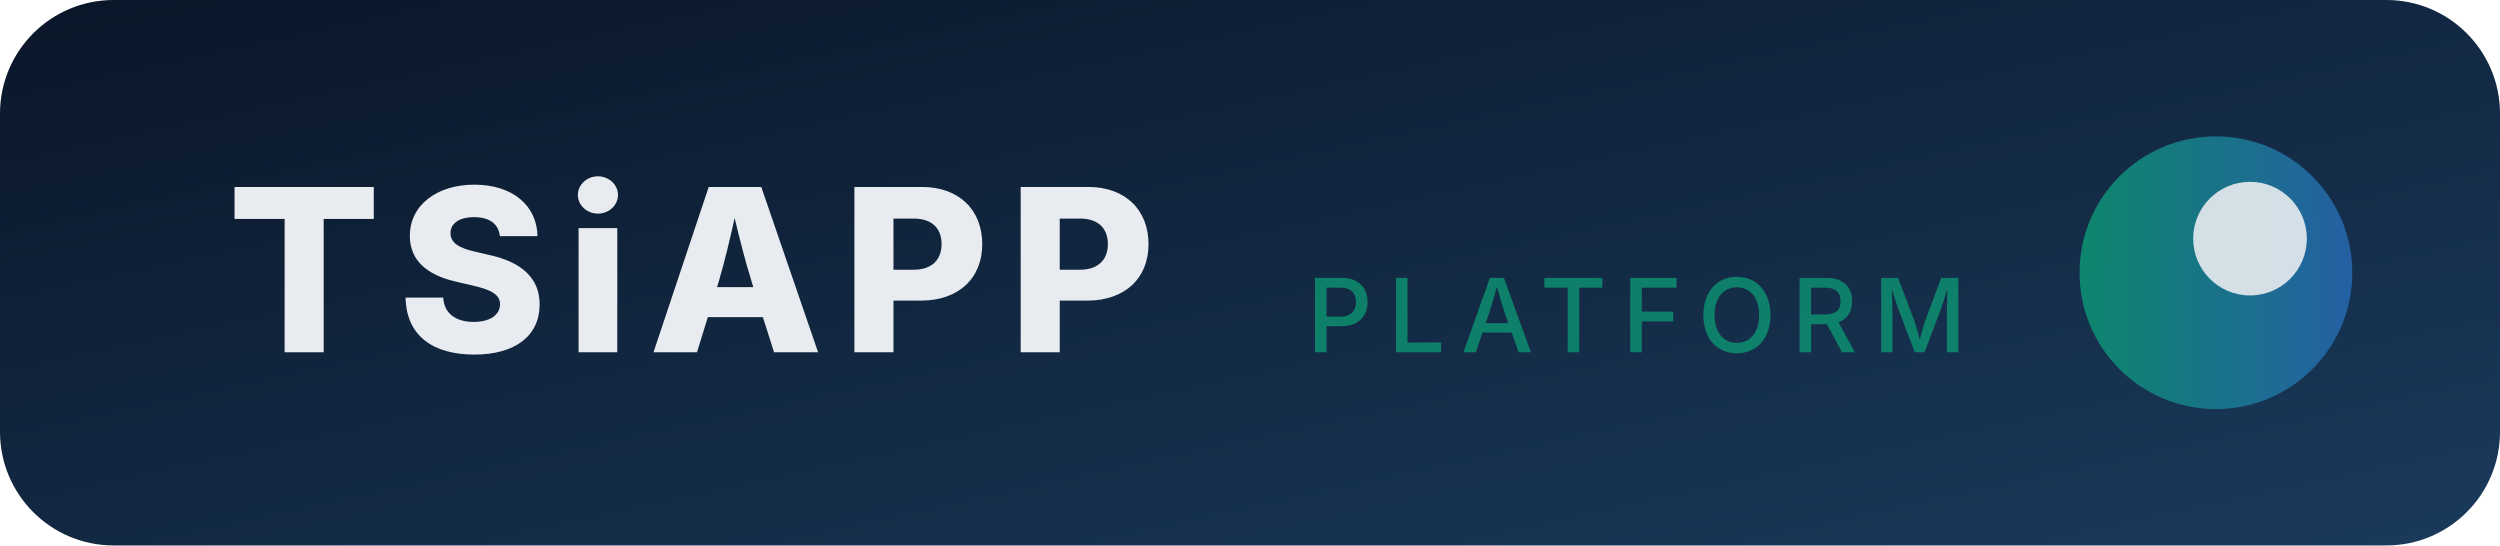
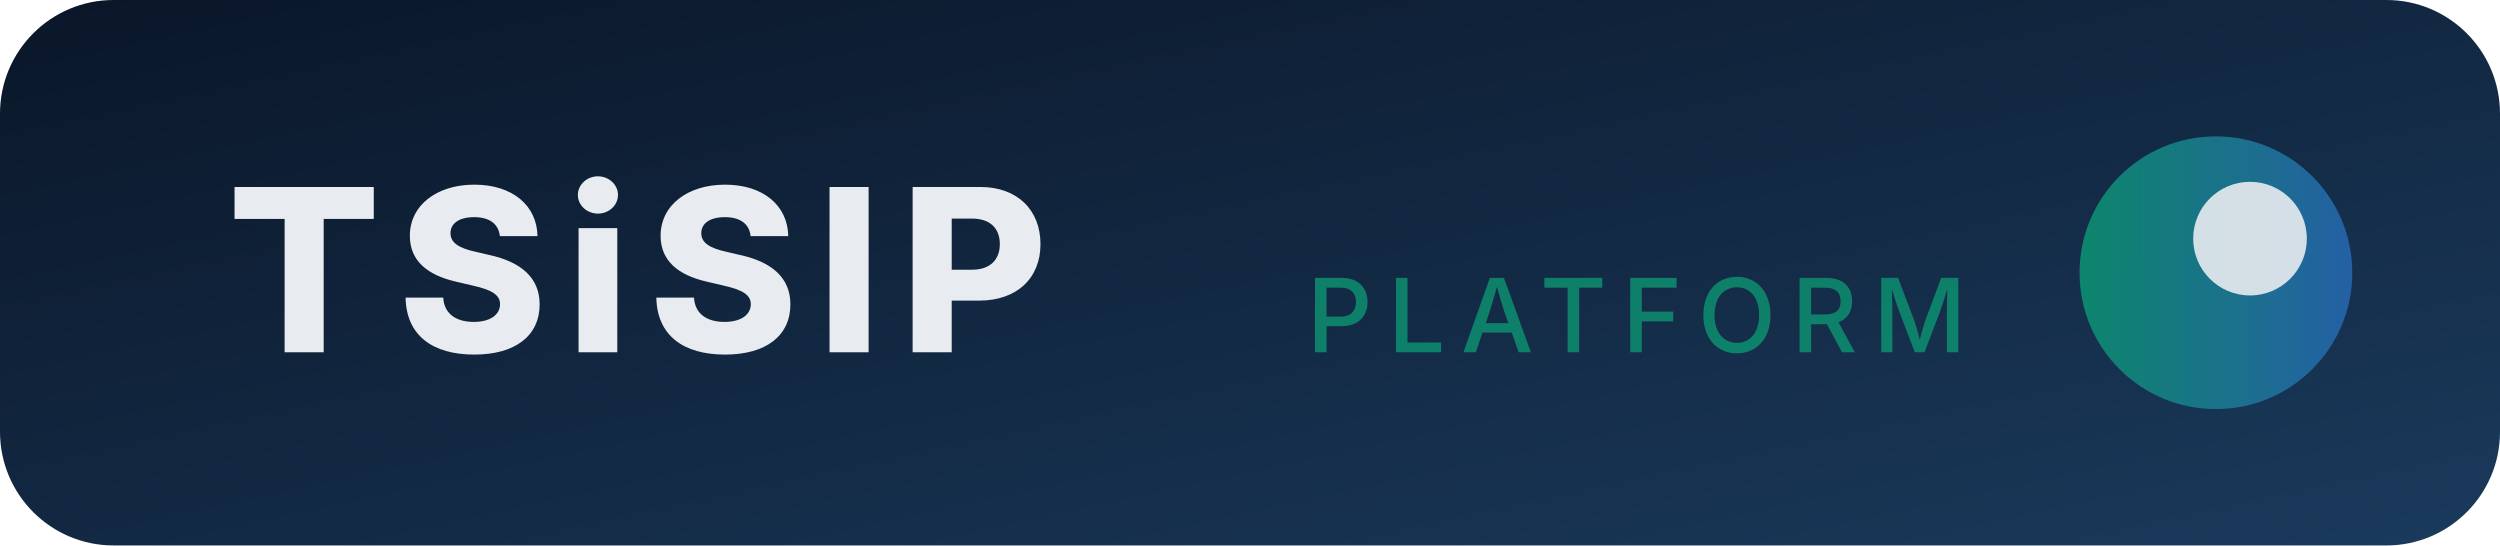
- <svg xmlns="http://www.w3.org/2000/svg" viewBox="0 0 220 48" width="220" height="48" aria-label="TSiAPP">
+ <svg xmlns="http://www.w3.org/2000/svg" viewBox="0 0 220 48" width="220" height="48" aria-label="TSiSIP">
  <defs>
-     <linearGradient id="tsiapp-grad" x1="0%" y1="0%" x2="100%" y2="100%">
+     <linearGradient id="tsisip-grad" x1="0%" y1="0%" x2="100%" y2="100%">
      <stop offset="0%" stop-color="#0A1628" />
      <stop offset="100%" stop-color="#1A3A5C" />
    </linearGradient>
-     <linearGradient id="tsiapp-accent" x1="0%" y1="0%" x2="100%" y2="0%">
+     <linearGradient id="tsisip-accent" x1="0%" y1="0%" x2="100%" y2="0%">
      <stop offset="0%" stop-color="#0D8A6E" />
      <stop offset="100%" stop-color="#2563A8" />
    </linearGradient>
  </defs>
-   <rect width="220" height="48" rx="10" fill="url(#tsiapp-grad)" />
-   <text x="20" y="31" font-family="'Inter', system-ui, sans-serif" font-size="20" font-weight="800" fill="#E8ECF0" letter-spacing="0.08em">TSiAPP</text>
-   <circle cx="195" cy="24" r="12" fill="url(#tsiapp-accent)" opacity="0.95" />
+   <rect width="220" height="48" rx="10" fill="url(#tsisip-grad)" />
+   <text x="20" y="31" font-family="'Inter', system-ui, sans-serif" font-size="20" font-weight="800" fill="#E8ECF0" letter-spacing="0.08em">TSiSIP</text>
+   <circle cx="195" cy="24" r="12" fill="url(#tsisip-accent)" opacity="0.95" />
  <circle cx="198" cy="21" r="5" fill="#E8ECF0" opacity="0.9" />
  <text x="115" y="31" font-family="'Inter', system-ui, sans-serif" font-size="9" font-weight="500" fill="#0D8A6E" letter-spacing="0.15em" opacity="0.9">PLATFORM</text>
</svg>
